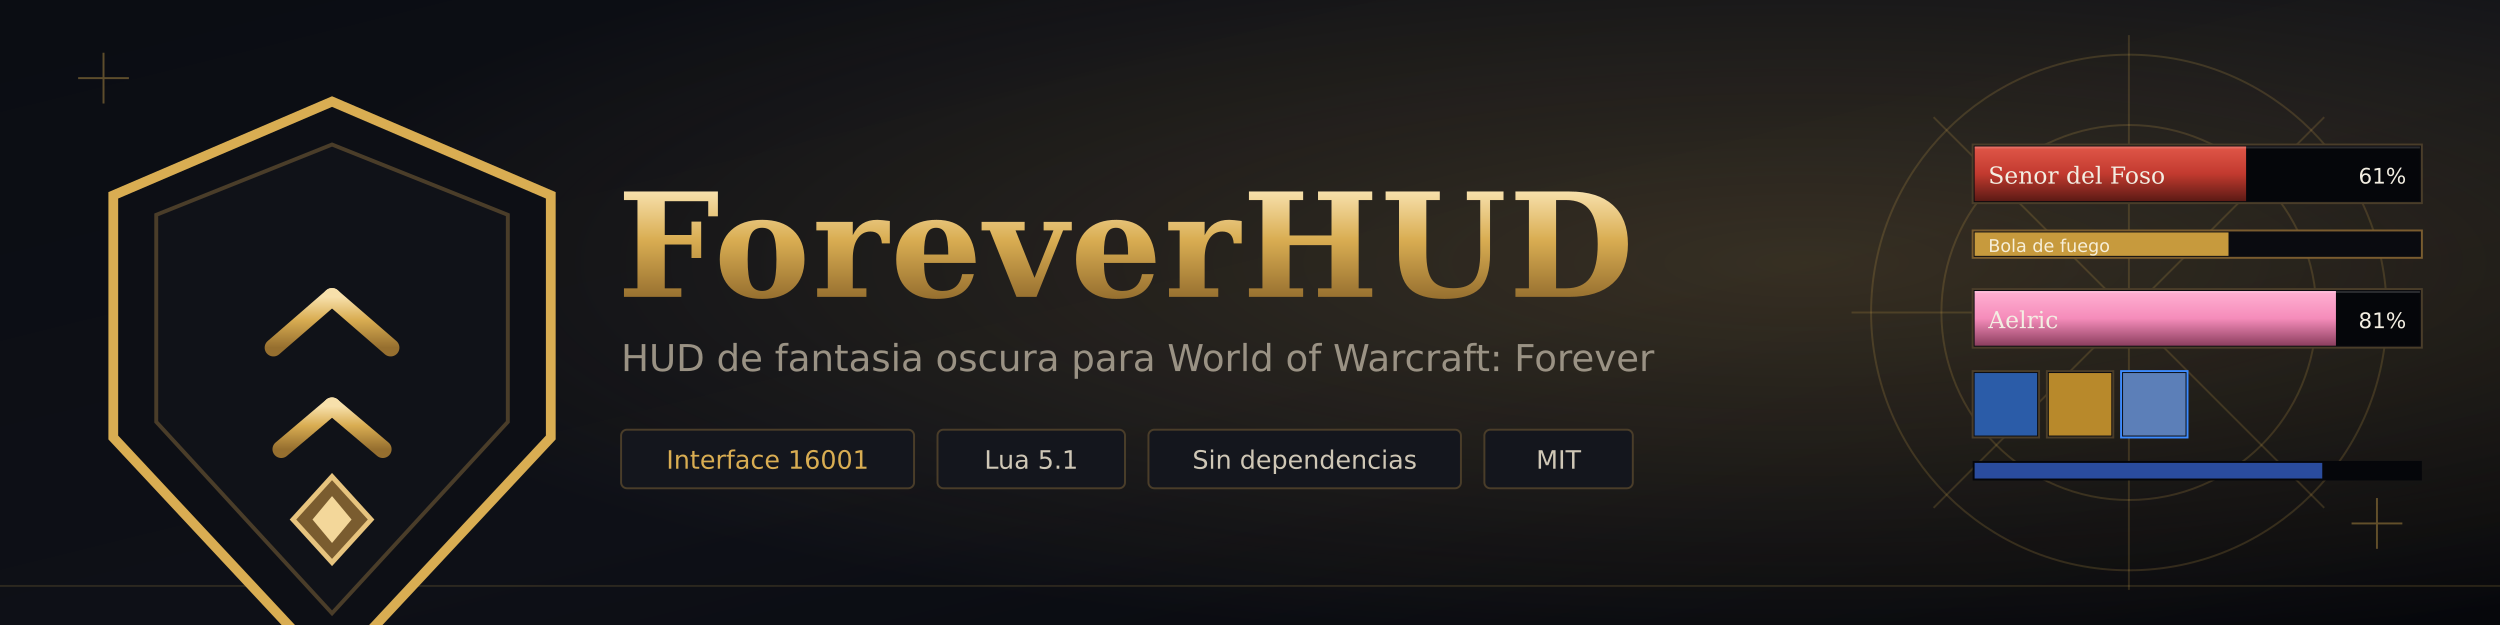
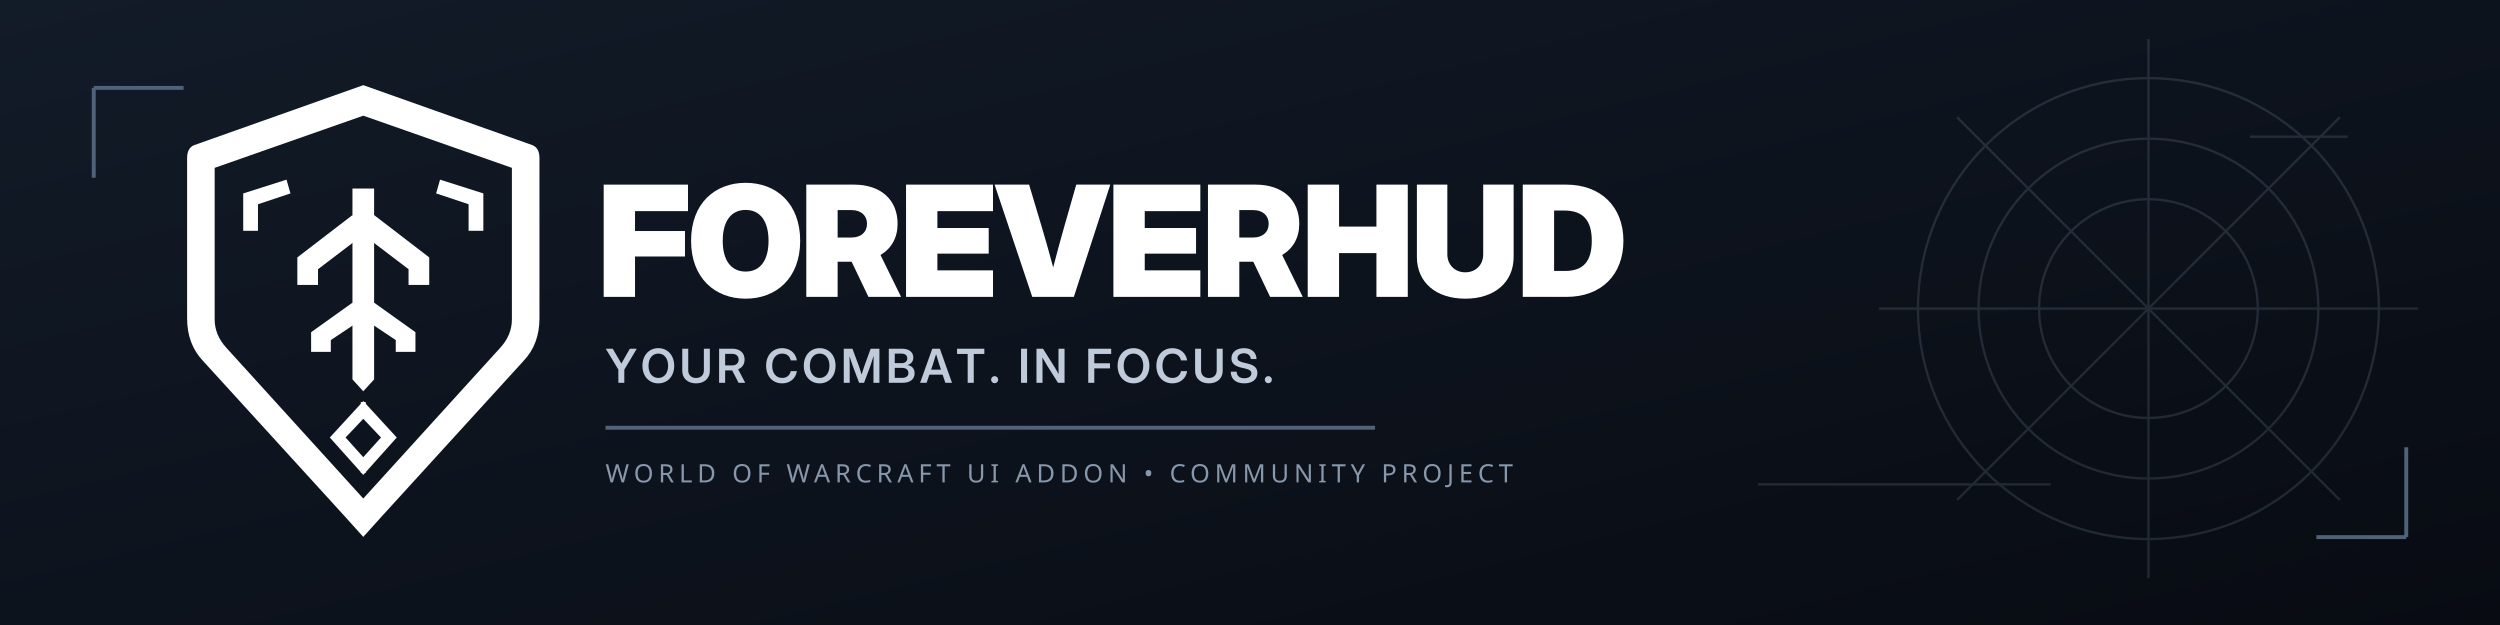
- <svg xmlns="http://www.w3.org/2000/svg" width="1280" height="320" viewBox="0 0 1280 320" role="img" aria-label="ForeverHUD - HUD de fantasia oscura para World of Warcraft: Forever">
+ <svg xmlns="http://www.w3.org/2000/svg" width="1280" height="320" viewBox="0 0 1280 320" role="img" aria-label="ForeverHUD banner">
  <defs>
    <linearGradient id="bg" x1="0" y1="0" x2="1" y2="1">
-       <stop offset="0" stop-color="#0b0d13" />
-       <stop offset="0.55" stop-color="#0e1017" />
-       <stop offset="1" stop-color="#06070b" />
-     </linearGradient>
-     <radialGradient id="glow" cx="0.72" cy="0.42" r="0.62">
-       <stop offset="0" stop-color="#d9ad52" stop-opacity="0.20" />
-       <stop offset="1" stop-color="#d9ad52" stop-opacity="0" />
-     </radialGradient>
-     <linearGradient id="gold" x1="0" y1="0" x2="0" y2="1">
-       <stop offset="0" stop-color="#f7e0ab" />
-       <stop offset="0.45" stop-color="#d9ad52" />
-       <stop offset="1" stop-color="#966f2f" />
-     </linearGradient>
-     <linearGradient id="hp" x1="0" y1="0" x2="0" y2="1">
-       <stop offset="0" stop-color="#ffb0d2" />
-       <stop offset="0.5" stop-color="#f58cba" />
-       <stop offset="1" stop-color="#8c3f5f" />
-     </linearGradient>
-     <linearGradient id="tp" x1="0" y1="0" x2="0" y2="1">
-       <stop offset="0" stop-color="#e05648" />
-       <stop offset="0.5" stop-color="#c23a2f" />
-       <stop offset="1" stop-color="#5c1a14" />
+       <stop stop-color="#121B28" />
+       <stop offset="1" stop-color="#080B12" />
    </linearGradient>
  </defs>
  <rect width="1280" height="320" fill="url(#bg)" />
-   <rect width="1280" height="320" fill="url(#glow)" />
-   <g stroke="#d9ad52" stroke-opacity="0.18" fill="none">
-     <circle cx="1090" cy="160" r="132" />
-     <circle cx="1090" cy="160" r="96" />
-     <path d="M1090 18 L1090 302 M948 160 L1232 160 M990 60 L1190 260 M1190 60 L990 260" />
+   <path d="M48 45 h46 M48 45 v46 M1232 275 h-46 M1232 275 v-46" fill="none" stroke="#4F627A" stroke-width="2" />
+   <g opacity=".18" stroke="#8DA4BE" fill="none" stroke-width="1.2">
+     <circle cx="1100" cy="158" r="118" />
+     <circle cx="1100" cy="158" r="87" />
+     <circle cx="1100" cy="158" r="56" />
+     <path d="M1100 20v276 M962 158h276 M1002 60l196 196 M1198 60l-196 196" />
+     <path d="M900 248h150 M1152 70h50" />
  </g>
-   <g stroke="#d9ad52" stroke-opacity="0.4" stroke-width="1">
-     <path d="M0 300 H1280" stroke-opacity="0.15" />
-     <path d="M40 40 h26 M53 27 v26 M1204 268 h26 M1217 255 v26" />
+   <g transform="translate(57 30) scale(0.5039062)">
+     <path fill="#FFFFFF" fill-rule="evenodd" d="M256 27 L428 88 Q435 91 435 101 L435 264 Q435 290 419 307 L274 466 Q256 486 256 486 Q256 486 238 466 L93 307 Q77 290 77 264 L77 101 Q77 91 84 88 Z M256 58 L105 111 L105 265 Q105 281 117 294 L256 447 L395 294 Q407 281 407 265 L407 111 Z" />
+     <path fill="#FFFFFF" d="M134 137 L178 123 L182 137 L149 148 L149 175 L134 175 Z M378 137 L334 123 L330 137 L363 148 L363 175 L378 175 Z" />
+     <path fill="#FFFFFF" d="M245 132 L267 132 L267 326 L256 338 L245 326 Z" />
+     <path fill="#FFFFFF" d="M245 159 L189 202 L189 230 L210 230 L210 214 L256 179 Z" />
+     <path fill="#FFFFFF" d="M267 159 L323 202 L323 230 L302 230 L302 214 L256 179 Z" />
+     <path fill="#FFFFFF" d="M245 248 L203 278 L203 298 L223 298 L223 286 L256 264 Z" />
+     <path fill="#FFFFFF" d="M267 248 L309 278 L309 298 L289 298 L289 286 L256 264 Z" />
+     <path fill="#FFFFFF" fill-rule="evenodd" d="M256 348 L290 385 L256 423 L222 385 Z M256 366 L238 385 L256 405 L274 385 Z" />
+     <path d="M256 349 L256 362 M256 408 L256 421" stroke="#FFFFFF" stroke-width="5" />
  </g>
-   <g transform="translate(58,52)">
-     <polygon points="112,0 224,48 224,172 112,292 0,172 0,48" fill="#0d0f15" stroke="#d9ad52" stroke-width="5" />
-     <polygon points="112,22 202,58 202,164 112,262 22,164 22,58" fill="#101218" stroke="#4a3d29" stroke-width="2" />
-     <g stroke="url(#gold)" stroke-width="9" stroke-linecap="round" fill="none">
-       <path d="M112 74 V198" />
-       <path d="M112 100 L82 126" />
-       <path d="M112 100 L142 126" />
-       <path d="M112 156 L86 178" />
-       <path d="M112 156 L138 178" />
-     </g>
-     <g transform="translate(112,214)">
-       <polygon points="0,-22 20,0 0,22 -20,0" fill="#7a5c2f" stroke="#e7c47e" stroke-width="2.5" />
-       <polygon points="0,-12 10,0 0,12 -10,0" fill="#f3d79a" />
-     </g>
-   </g>
-   <text x="316" y="152" font-family="DejaVu Serif,Georgia,serif" font-size="74" font-weight="700" fill="url(#gold)" letter-spacing="1">ForeverHUD</text>
-   <text x="318" y="190" font-family="DejaVu Sans,Segoe UI,Arial,sans-serif" font-size="19" fill="#9a9284">HUD de fantasia oscura para World of Warcraft: Forever</text>
-   <g font-family="DejaVu Sans,Segoe UI,Arial,sans-serif" font-size="13">
-     <g transform="translate(318,220)">
-       <rect width="150" height="30" rx="3" fill="#14161d" stroke="#4a3d29" />
-       <text x="75" y="20" text-anchor="middle" fill="#d9ad52">Interface 16001</text>
-     </g>
-     <g transform="translate(480,220)">
-       <rect width="96" height="30" rx="3" fill="#14161d" stroke="#4a3d29" />
-       <text x="48" y="20" text-anchor="middle" fill="#cfc7b6">Lua 5.1</text>
-     </g>
-     <g transform="translate(588,220)">
-       <rect width="160" height="30" rx="3" fill="#14161d" stroke="#4a3d29" />
-       <text x="80" y="20" text-anchor="middle" fill="#cfc7b6">Sin dependencias</text>
-     </g>
-     <g transform="translate(760,220)">
-       <rect width="76" height="30" rx="3" fill="#14161d" stroke="#4a3d29" />
-       <text x="38" y="20" text-anchor="middle" fill="#cfc7b6">MIT</text>
-     </g>
-   </g>
-   <g transform="translate(1010,74)">
-     <rect width="230" height="30" fill="#0a0b10" stroke="#4a3d29" />
-     <rect x="1" y="1" width="228" height="28" fill="#05060a" />
-     <rect x="1" y="1" width="139" height="28" fill="url(#tp)" />
-     <rect x="1" y="1" width="228" height="1" fill="#ffffff" fill-opacity="0.15" />
-     <text x="8" y="20" font-family="DejaVu Serif,Georgia,serif" font-size="12" fill="#f3eee2">Senor del Foso</text>
-     <text x="222" y="20" text-anchor="end" font-family="DejaVu Sans,Arial,sans-serif" font-size="11" fill="#f3eee2">61%</text>
-     <g transform="translate(0,44)">
-       <rect width="230" height="14" fill="#0a0b10" stroke="#7a5c2f" />
-       <rect x="1" y="1" width="130" height="12" fill="#c79a3d" />
-       <text x="8" y="11" font-family="DejaVu Sans,Arial,sans-serif" font-size="9" fill="#f7efd9">Bola de fuego</text>
-     </g>
-     <g transform="translate(0,74)">
-       <rect width="230" height="30" fill="#0a0b10" stroke="#4a3d29" />
-       <rect x="1" y="1" width="228" height="28" fill="#05060a" />
-       <rect x="1" y="1" width="185" height="28" fill="url(#hp)" />
-       <rect x="1" y="1" width="228" height="1" fill="#ffffff" fill-opacity="0.15" />
-       <text x="8" y="20" font-family="DejaVu Serif,Georgia,serif" font-size="12" fill="#f3eee2">Aelric</text>
-       <text x="222" y="20" text-anchor="end" font-family="DejaVu Sans,Arial,sans-serif" font-size="11" fill="#f3eee2">81%</text>
-     </g>
-     <g transform="translate(0,116)">
-       <rect width="34" height="34" fill="#0a0b10" stroke="#4a3d29" />
-       <rect x="1" y="1" width="32" height="32" fill="#2b5ca8" />
-       <rect x="38" y="0" width="34" height="34" fill="#0a0b10" stroke="#4a3d29" />
-       <rect x="39" y="1" width="32" height="32" fill="#b8892b" />
-       <rect x="76" y="0" width="34" height="34" fill="#0a0b10" stroke="#3d8bff" />
-       <rect x="77" y="1" width="32" height="32" fill="#5c7fb8" />
-     </g>
-     <g transform="translate(0,162)">
-       <rect width="230" height="10" fill="#05060a" />
-       <rect x="1" y="1" width="228" height="8" fill="#05060a" />
-       <rect x="1" y="1" width="178" height="8" fill="#2a4c9e" />
-     </g>
-   </g>
+   <path d="M309.086 152.0H325.133V131.324H350.708V118.286H325.133V108.103H352.25V94.524H309.086Z" fill="#FFFFFF" />
+   <path d="M381.764 152.926C397.387 152.926 409.692 142.472 409.692 123.301C409.692 104.091 397.387 93.599 381.764 93.599C366.064 93.599 353.836 104.091 353.836 123.301C353.836 142.356 366.064 152.926 381.764 152.926ZM381.764 139.039C374.242 139.039 370.038 133.214 370.038 123.301C370.038 113.349 374.242 107.485 381.764 107.485C389.325 107.485 393.491 113.349 393.491 123.301C393.491 133.214 389.325 139.039 381.764 139.039Z" fill="#FFFFFF" />
+   <path d="M412.821 152.0H428.868V134.024H436.042L444.645 152.0H461.347L450.816 130.553C456.41 127.235 459.573 121.719 459.573 114.583C459.573 102.278 450.971 94.524 437.238 94.524H412.821ZM428.868 121.604V107.562H436.042C440.864 107.562 443.912 110.378 443.912 114.583C443.912 118.788 440.864 121.604 436.042 121.604Z" fill="#FFFFFF" />
+   <path d="M463.897 152.0H508.412V138.422H479.944V129.858H506.213V116.743H479.944V108.103H508.412V94.524H463.897Z" fill="#FFFFFF" />
+   <path d="M528.514 152.0H549.807L568.477 94.524H551.041L544.676 116.82C542.748 123.532 540.973 130.206 539.237 136.917C537.424 130.206 535.573 123.532 533.567 116.82L526.894 94.524H509.227Z" fill="#FFFFFF" />
+   <path d="M570.062 152.0H614.577V138.422H586.109V129.858H612.378V116.743H586.109V108.103H614.577V94.524H570.062Z" fill="#FFFFFF" />
+   <path d="M618.478 152.0H634.524V134.024H641.699L650.301 152.0H667.004L656.473 130.553C662.066 127.235 665.229 121.719 665.229 114.583C665.229 102.278 656.627 94.524 642.895 94.524H618.478ZM634.524 121.604V107.562H641.699C646.521 107.562 649.568 110.378 649.568 114.583C649.568 118.788 646.521 121.604 641.699 121.604Z" fill="#FFFFFF" />
+   <path d="M669.554 152.0H685.601V129.588H704.734V152.0H720.781V94.524H704.734V116.01H685.601V94.524H669.554Z" fill="#FFFFFF" />
+   <path d="M750.217 152.926C765.223 152.926 774.982 144.517 774.982 131.556V94.524H759.398V130.244C759.398 135.606 755.618 139.425 750.217 139.425C744.894 139.425 741.037 135.567 741.037 130.244V94.524H725.453V131.556C725.453 144.555 735.173 152.926 750.217 152.926Z" fill="#FFFFFF" />
+   <path d="M802.104 152.0C819.81 152.0 831.189 140.736 831.189 123.301C831.189 105.827 819.617 94.524 801.873 94.524H779.654V152.0ZM795.701 138.73V107.794H800.87C810.552 107.794 814.988 112.77 814.988 123.301C814.988 133.754 810.706 138.73 801.333 138.73Z" fill="#FFFFFF" />
+   <path d="M316.598 196.0H319.645V189.25L326.031 178.539H322.48L319.398 183.918C318.965 184.668 318.555 185.43 318.145 186.191C317.734 185.43 317.312 184.668 316.867 183.918L313.715 178.539H310.152L316.598 189.25Z" fill="#BFCBDA" />
+   <path d="M337.06 196.281C341.736 196.281 345.193 192.73 345.193 187.281C345.193 181.809 341.736 178.258 337.06 178.258C332.384 178.258 328.927 181.809 328.927 187.281C328.927 192.719 332.384 196.281 337.06 196.281ZM337.06 193.504C334.201 193.504 332.045 191.266 332.045 187.281C332.045 183.285 334.201 181.035 337.06 181.035C339.908 181.035 342.064 183.285 342.064 187.281C342.064 191.266 339.908 193.504 337.06 193.504Z" fill="#BFCBDA" />
+   <path d="M356.386 196.281C360.652 196.281 363.441 193.68 363.441 189.965V178.539H360.382V189.719C360.382 191.945 358.835 193.539 356.386 193.539C353.937 193.539 352.378 191.934 352.378 189.719V178.539H349.32V189.965C349.32 193.691 352.109 196.281 356.386 196.281Z" fill="#BFCBDA" />
+   <path d="M368.177 196.0H371.27V189.648H374.786C374.821 189.648 374.845 189.648 374.868 189.648L378.149 196.0H381.559L377.915 189.086C379.989 188.242 381.231 186.496 381.231 184.117C381.231 180.695 378.829 178.539 374.985 178.539H368.177ZM371.27 187.094V181.164H374.809C376.895 181.164 378.184 182.301 378.184 184.117C378.184 185.945 376.895 187.094 374.833 187.094Z" fill="#BFCBDA" />
+   <path d="M400.477 196.281C404.414 196.281 407.414 193.844 408 190.035H404.859C404.367 192.25 402.727 193.504 400.5 193.504C397.289 193.504 395.367 191.031 395.367 187.281C395.367 183.508 397.301 181.035 400.5 181.035C402.738 181.035 404.379 182.301 404.848 184.527H408C407.414 180.707 404.414 178.258 400.477 178.258C395.66 178.258 392.25 181.797 392.25 187.281C392.25 192.73 395.66 196.281 400.477 196.281Z" fill="#BFCBDA" />
+   <path d="M419.673 196.281C424.349 196.281 427.806 192.73 427.806 187.281C427.806 181.809 424.349 178.258 419.673 178.258C414.998 178.258 411.541 181.809 411.541 187.281C411.541 192.719 414.998 196.281 419.673 196.281ZM419.673 193.504C416.814 193.504 414.658 191.266 414.658 187.281C414.658 183.285 416.814 181.035 419.673 181.035C422.521 181.035 424.677 183.285 424.677 187.281C424.677 191.266 422.521 193.504 419.673 193.504Z" fill="#BFCBDA" />
+   <path d="M432.003 196.0H435.05V187.094C435.05 185.922 434.991 184.105 434.956 182.383C435.566 184.27 436.152 186.074 436.515 187.094L439.866 196.0H442.398L445.726 187.094C446.101 186.027 446.698 184.105 447.32 182.137C447.273 183.93 447.214 185.863 447.214 187.094V196.0H450.261V178.539H445.784L442.445 187.715C442.128 188.688 441.566 190.434 441.155 191.793C440.745 190.434 440.183 188.688 439.855 187.715L436.456 178.539H432.003Z" fill="#BFCBDA" />
+   <path d="M455.067 196.0H462.122C466.165 196.0 468.286 194.031 468.286 191.09C468.286 188.605 466.669 187.164 464.583 186.918V186.895C466.458 186.379 467.618 185.09 467.618 183.074C467.618 180.344 465.497 178.539 461.817 178.539H455.067ZM458.114 193.48V188.359H461.864C463.927 188.359 465.11 189.367 465.11 190.984C465.11 192.59 463.903 193.48 461.794 193.48ZM458.114 185.934V181.059H461.677C463.446 181.059 464.524 181.996 464.524 183.496C464.524 184.984 463.446 185.934 461.677 185.934Z" fill="#BFCBDA" />
+   <path d="M471.088 196.0H474.416L475.846 191.828H482.62L484.014 196.0H487.424L481.213 178.539H477.323ZM476.713 189.285 477.557 186.824C478.084 185.219 478.612 183.543 479.268 181.34C479.924 183.543 480.44 185.219 480.955 186.824L481.776 189.285Z" fill="#BFCBDA" />
+   <path d="M490.016 181.223H495.453V196.0H498.559V181.223H503.973V178.539H490.016Z" fill="#BFCBDA" />
+   <path d="M509.259 196.211C510.267 196.211 511.076 195.402 511.076 194.395C511.076 193.387 510.267 192.578 509.259 192.578C508.252 192.578 507.443 193.387 507.443 194.395C507.443 195.402 508.252 196.211 509.259 196.211Z" fill="#BFCBDA" />
+   <path d="M525.868 178.539H522.774V196.0H525.868Z" fill="#BFCBDA" />
+   <path d="M530.674 196.0H533.768V187.223C533.768 186.461 533.756 184.961 533.686 183.016C534.752 184.902 535.678 186.449 536.17 187.234L541.702 196.0H545.053V178.539H541.948V188.055C541.948 188.746 541.971 190.199 542.018 191.512C541.327 190.27 540.553 188.934 540.143 188.277L534.014 178.539H530.674Z" fill="#BFCBDA" />
+   <path d="M557.185 196.0H560.279V188.617H568.306V185.992H560.279V181.223H568.927V178.539H557.185Z" fill="#BFCBDA" />
+   <path d="M580.343 196.281C585.019 196.281 588.476 192.73 588.476 187.281C588.476 181.809 585.019 178.258 580.343 178.258C575.667 178.258 572.21 181.809 572.21 187.281C572.21 192.719 575.667 196.281 580.343 196.281ZM580.343 193.504C577.484 193.504 575.327 191.266 575.327 187.281C575.327 183.285 577.484 181.035 580.343 181.035C583.191 181.035 585.347 183.285 585.347 187.281C585.347 191.266 583.191 193.504 580.343 193.504Z" fill="#BFCBDA" />
+   <path d="M600.29 196.281C604.227 196.281 607.227 193.844 607.813 190.035H604.673C604.18 192.25 602.54 193.504 600.313 193.504C597.102 193.504 595.18 191.031 595.18 187.281C595.18 183.508 597.114 181.035 600.313 181.035C602.552 181.035 604.192 182.301 604.661 184.527H607.813C607.227 180.707 604.227 178.258 600.29 178.258C595.473 178.258 592.063 181.797 592.063 187.281C592.063 192.73 595.473 196.281 600.29 196.281Z" fill="#BFCBDA" />
+   <path d="M618.959 196.281C623.225 196.281 626.014 193.68 626.014 189.965V178.539H622.955V189.719C622.955 191.945 621.409 193.539 618.959 193.539C616.51 193.539 614.952 191.934 614.952 189.719V178.539H611.893V189.965C611.893 193.691 614.682 196.281 618.959 196.281Z" fill="#BFCBDA" />
+   <path d="M637.066 196.281C641.203 196.281 643.793 194.219 643.793 190.961C643.793 188.395 642.164 186.883 638.543 186.074L636.773 185.664C634.5 185.137 633.598 184.48 633.598 183.309C633.598 181.879 634.969 180.883 636.902 180.883C638.941 180.883 640.277 181.996 640.406 183.836H643.348C643.242 180.367 640.816 178.258 636.914 178.258C633.059 178.258 630.492 180.344 630.492 183.461C630.492 185.91 632.098 187.445 635.59 188.242L637.465 188.664C639.797 189.203 640.711 189.918 640.711 191.148C640.711 192.684 639.27 193.668 637.09 193.668C634.664 193.668 633.211 192.414 633.187 190.305H630.152C630.152 194.043 632.742 196.281 637.066 196.281Z" fill="#BFCBDA" />
+   <path d="M649.384 196.211C650.392 196.211 651.201 195.402 651.201 194.395C651.201 193.387 650.392 192.578 649.384 192.578C648.377 192.578 647.568 193.387 647.568 194.395C647.568 195.402 648.377 196.211 649.384 196.211Z" fill="#BFCBDA" />
+   <path d="M310 219 h394" stroke="#526278" stroke-width="2" />
+   <text x="310" y="247" font-family="sans-serif" font-size="13" letter-spacing="2.5" fill="#8798AD">WORLD OF WARCRAFT UI ADDON • COMMUNITY PROJECT</text>
</svg>
